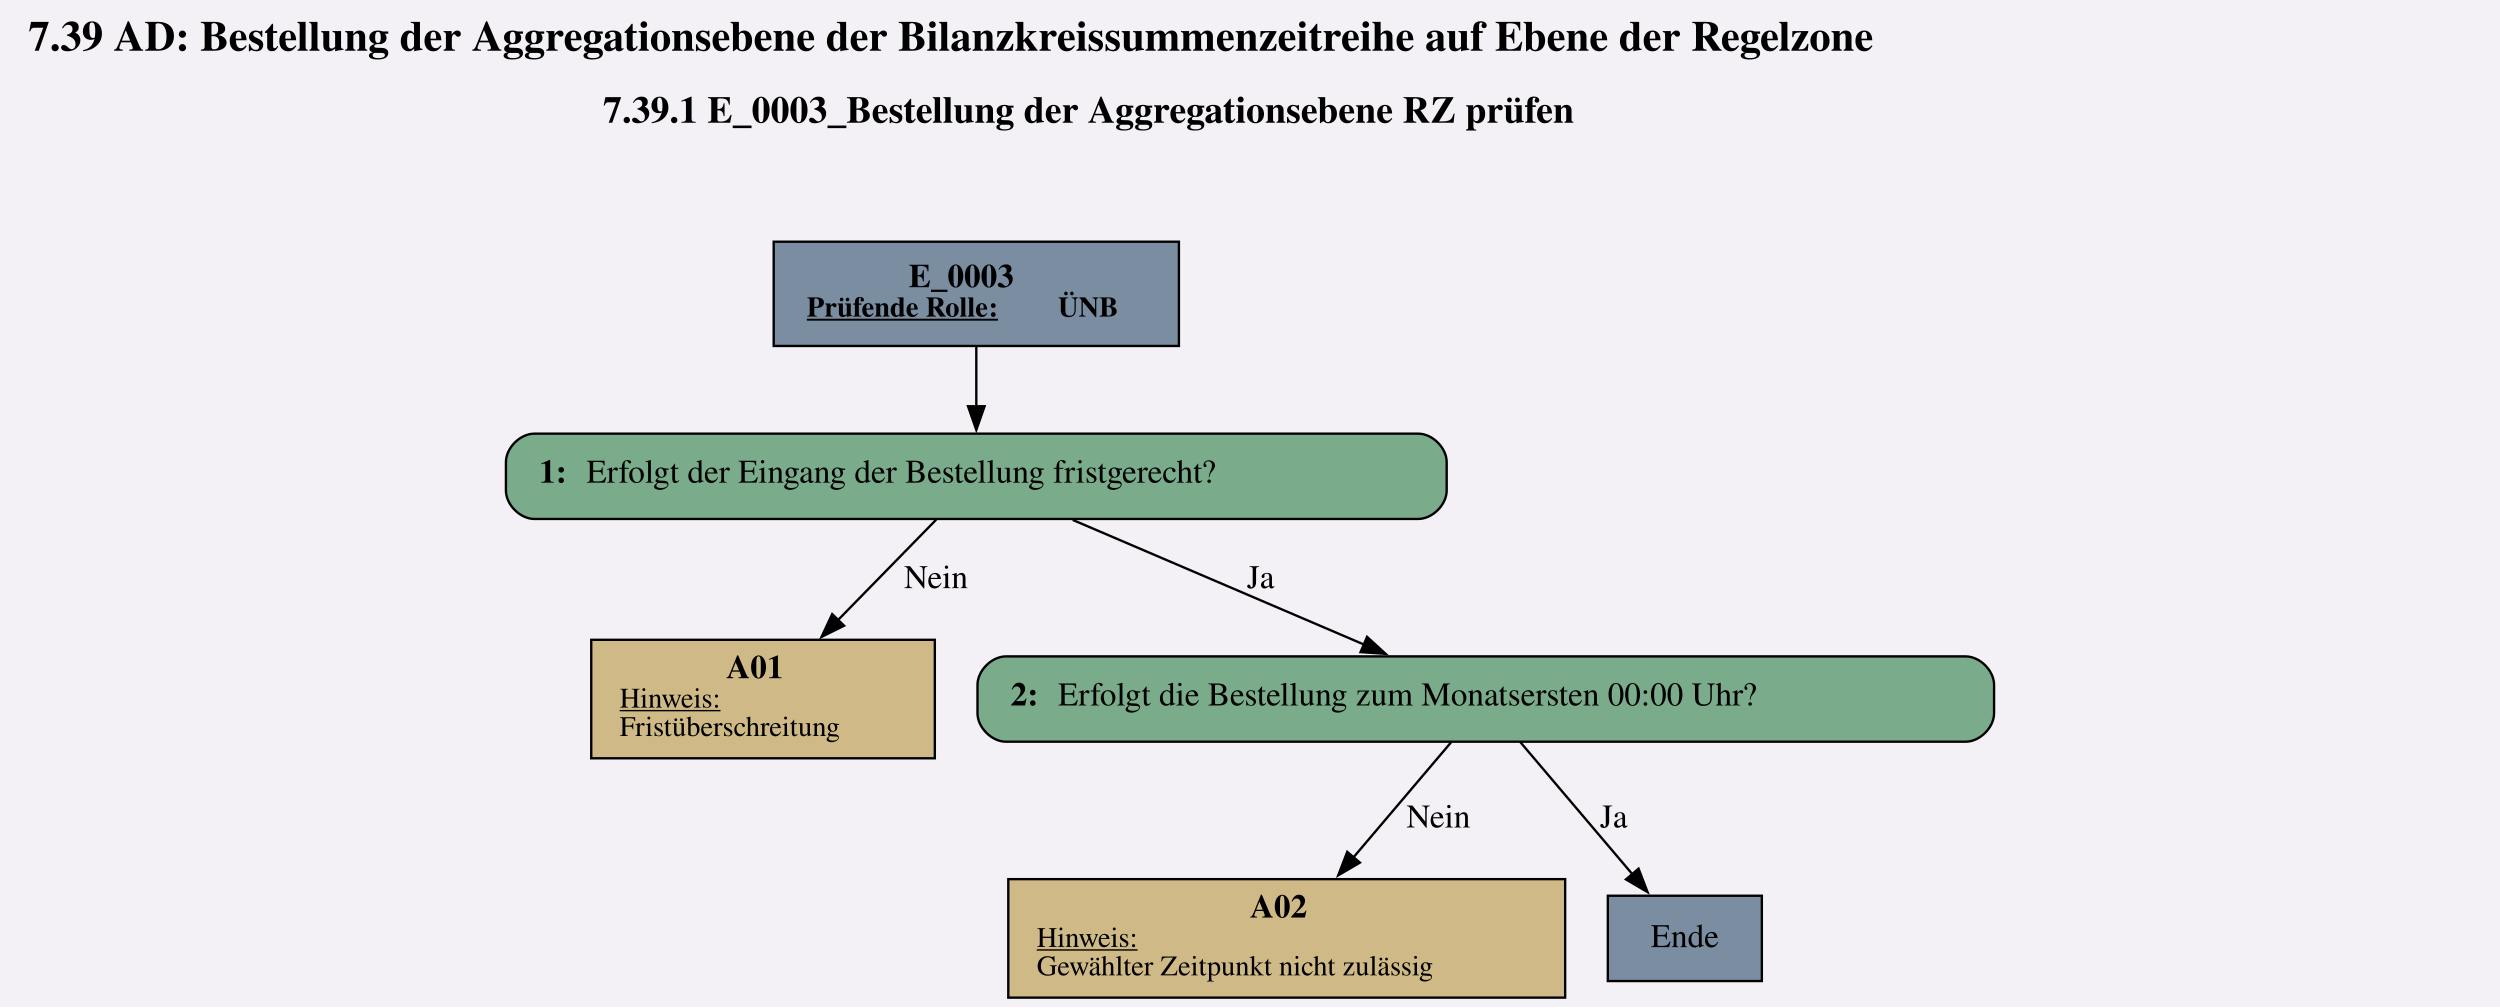
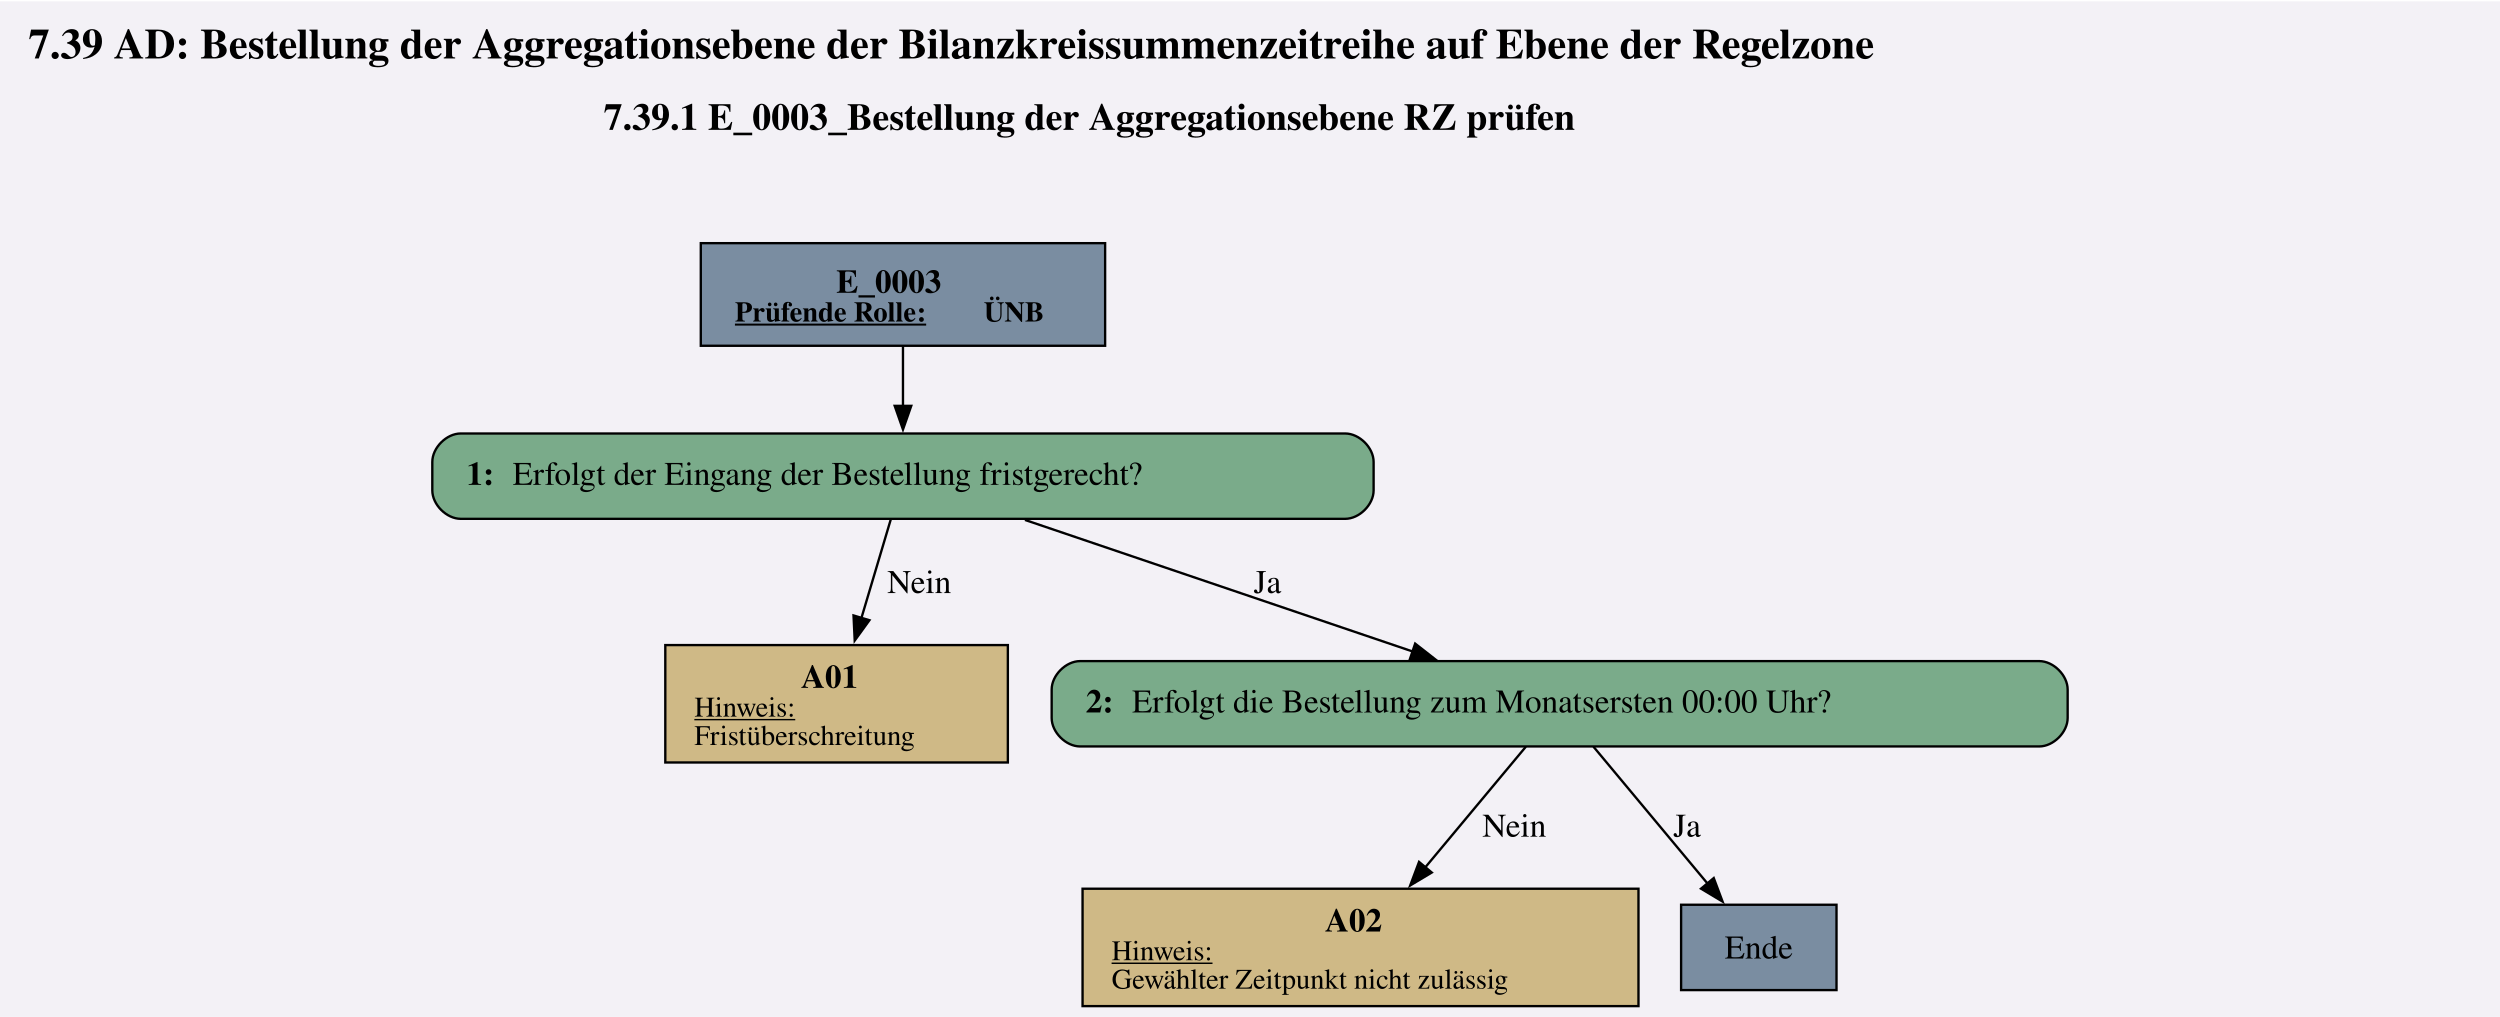
- <svg xmlns="http://www.w3.org/2000/svg" version="1.1" width="1406.667px" viewBox="0 0 1406.667 566.667" height="566.667px">
+ <svg xmlns="http://www.w3.org/2000/svg" version="1.1" width="236.0px" viewBox="0 0 236.0 96.0" height="96.0px">
  <g>
-     <svg width="1055pt" height="425pt" viewBox="0.00 0.00 1055.00 425.00">
-       <polygon fill="#f3f1f6" points="0,0 1406.667,0 1406.667,566.667 0,566.667" />
-       <g id="graph0" class="graph" transform="scale(1 1) rotate(0) translate(4 421)">
-         <text text-anchor="start" x="8" y="-399.6" font-family="Times,serif" font-weight="bold" font-size="18.00">7.39 AD: Bestellung der Aggregationsebene der Bilanzkreissummenzeitreihe auf Ebene der Regelzone</text>
-         <text text-anchor="start" x="250.5" y="-369.2" font-family="Times,serif" font-weight="bold" font-size="16.00">7.39.1 E_0003_Bestellung der Aggregationsebene RZ prüfen</text>
+     <svg width="177pt" height="72pt" viewBox="0.00 0.00 177.47 72.00">
+       <polygon fill="#f3f1f6" points="0,0 236.0,0 236.0,96.0 0,96.0" />
+       <g id="graph0" class="graph" transform="scale(0.168295 0.168295) rotate(0) translate(4 423.82)">
+         <text text-anchor="start" x="8" y="-399.72" font-family="Times,serif" font-weight="bold" font-size="18.00">7.39 AD: Bestellung der Aggregationsebene der Bilanzkreissummenzeitreihe auf Ebene der Regelzone</text>
+         <text text-anchor="start" x="250.62" y="-369.62" font-family="Times,serif" font-weight="bold" font-size="16.00">7.39.1 E_0003_Bestellung der Aggregationsebene RZ prüfen</text>
        <g id="node1" class="node">
-           <polygon fill="#7a8da1" stroke="black" points="493.5,-319 322.5,-319 322.5,-275 493.5,-275 493.5,-319" />
-           <text text-anchor="start" x="379.5" y="-299.8" font-family="Times,serif" font-weight="bold" font-size="14.00">E_0003</text>
-           <text text-anchor="start" x="336.5" y="-287.4" font-family="Times,serif" font-weight="bold" text-decoration="underline" font-size="12.00">Prüfende Rolle:</text>
-           <text text-anchor="start" x="442.5" y="-287.4" font-family="Times,serif" font-weight="bold" font-size="12.00"> ÜNB</text>
+           <polygon fill="#7a8da1" stroke="black" points="462.15,-321.82 291.6,-321.82 291.6,-278.54 462.15,-278.54 462.15,-321.82" />
+           <text text-anchor="start" x="348.75" y="-300.88" font-family="Times,serif" font-weight="bold" font-size="14.00">E_0003</text>
+           <text text-anchor="start" x="306" y="-288.78" font-family="Times,serif" font-weight="bold" text-decoration="underline" font-size="12.00">Prüfende Rolle:</text>
+           <text text-anchor="start" x="411" y="-288.78" font-family="Times,serif" font-weight="bold" font-size="12.00"> ÜNB</text>
        </g>
        <g id="node2" class="node">
-           <path fill="#7aab8a" stroke="black" d="M594.5,-238C594.5,-238 221.5,-238 221.5,-238 215.5,-238 209.5,-232 209.5,-226 209.5,-226 209.5,-214 209.5,-214 209.5,-208 215.5,-202 221.5,-202 221.5,-202 594.5,-202 594.5,-202 600.5,-202 606.5,-208 606.5,-214 606.5,-214 606.5,-226 606.5,-226 606.5,-232 600.5,-238 594.5,-238" />
-           <text text-anchor="start" x="223.5" y="-217.3" font-family="Times,serif" font-weight="bold" font-size="14.00">1: </text>
-           <text text-anchor="start" x="243.5" y="-217.3" font-family="Times,serif" font-size="14.00">Erfolgt der Eingang der Bestellung fristgerecht?</text>
+           <path fill="#7aab8a" stroke="black" d="M563.4,-241.54C563.4,-241.54 190.35,-241.54 190.35,-241.54 184.35,-241.54 178.35,-235.54 178.35,-229.54 178.35,-229.54 178.35,-217.54 178.35,-217.54 178.35,-211.54 184.35,-205.54 190.35,-205.54 190.35,-205.54 563.4,-205.54 563.4,-205.54 569.4,-205.54 575.4,-211.54 575.4,-217.54 575.4,-217.54 575.4,-229.54 575.4,-229.54 575.4,-235.54 569.4,-241.54 563.4,-241.54" />
+           <text text-anchor="start" x="192.75" y="-219.86" font-family="Times,serif" font-weight="bold" font-size="14.00">1: </text>
+           <text text-anchor="start" x="212.25" y="-219.86" font-family="Times,serif" font-size="14.00">Erfolgt der Eingang der Bestellung fristgerecht?</text>
        </g>
        <g id="edge1" class="edge">
-           <path fill="none" stroke="black" d="M408,-274.71C408,-266.82 408,-257.75 408,-249.33" />
-           <polygon fill="black" stroke="black" points="411.5,-249.57 408,-239.57 404.5,-249.57 411.5,-249.57" />
+           <path fill="none" stroke="black" d="M376.88,-278.39C376.88,-270.53 376.88,-261.45 376.88,-253.01" />
+           <polygon fill="black" stroke="black" points="380.38,-253.21 376.88,-243.21 373.38,-253.21 380.38,-253.21" />
        </g>
        <g id="node3" class="node">
-           <polygon fill="#cfb986" stroke="black" points="390.5,-151 245.5,-151 245.5,-101 390.5,-101 390.5,-151" />
-           <text text-anchor="start" x="302.5" y="-134.8" font-family="Times,serif" font-weight="bold" font-size="14.00">A01</text>
-           <text text-anchor="start" x="257.5" y="-122.4" font-family="Times,serif" text-decoration="underline" font-size="12.00">Hinweis:</text>
-           <text text-anchor="start" x="257.5" y="-110.4" font-family="Times,serif" font-size="12.00">Fristüberschreitung</text>
+           <polygon fill="#cfb986" stroke="black" points="421.12,-152.29 276.63,-152.29 276.63,-102.77 421.12,-102.77 421.12,-152.29" />
+           <text text-anchor="start" x="333.88" y="-134.23" font-family="Times,serif" font-weight="bold" font-size="14.00">A01</text>
+           <text text-anchor="start" x="288.88" y="-122.13" font-family="Times,serif" text-decoration="underline" font-size="12.00">Hinweis:</text>
+           <text text-anchor="start" x="288.88" y="-110.13" font-family="Times,serif" font-size="12.00">Fristüberschreitung</text>
        </g>
        <g id="edge2" class="edge">
-           <path fill="none" stroke="black" d="M391.07,-201.7C379.41,-189.77 363.56,-173.57 349.6,-159.3" />
-           <polygon fill="black" stroke="black" points="352.2,-156.95 342.7,-152.25 347.19,-161.85 352.2,-156.95" />
-           <text text-anchor="middle" x="391" y="-172.8" font-family="Times,serif" font-size="14.00">Nein</text>
+           <path fill="none" stroke="black" d="M371.74,-205.3C368.28,-193.67 363.58,-177.91 359.35,-163.7" />
+           <polygon fill="black" stroke="black" points="362.73,-162.78 356.52,-154.19 356.02,-164.78 362.73,-162.78" />
+           <text text-anchor="middle" x="383.75" y="-174.24" font-family="Times,serif" font-size="14.00">Nein</text>
        </g>
        <g id="node4" class="node">
-           <path fill="#7aab8a" stroke="black" d="M825.5,-144C825.5,-144 420.5,-144 420.5,-144 414.5,-144 408.5,-138 408.5,-132 408.5,-132 408.5,-120 408.5,-120 408.5,-114 414.5,-108 420.5,-108 420.5,-108 825.5,-108 825.5,-108 831.5,-108 837.5,-114 837.5,-120 837.5,-120 837.5,-132 837.5,-132 837.5,-138 831.5,-144 825.5,-144" />
-           <text text-anchor="start" x="422.5" y="-123.3" font-family="Times,serif" font-weight="bold" font-size="14.00">2: </text>
-           <text text-anchor="start" x="442.5" y="-123.3" font-family="Times,serif" font-size="14.00">Erfolgt die Bestellung zum Monatsersten 00:00 Uhr?</text>
+           <path fill="#7aab8a" stroke="black" d="M856.15,-145.53C856.15,-145.53 451.6,-145.53 451.6,-145.53 445.6,-145.53 439.6,-139.53 439.6,-133.53 439.6,-133.53 439.6,-121.53 439.6,-121.53 439.6,-115.53 445.6,-109.53 451.6,-109.53 451.6,-109.53 856.15,-109.53 856.15,-109.53 862.15,-109.53 868.15,-115.53 868.15,-121.53 868.15,-121.53 868.15,-133.53 868.15,-133.53 868.15,-139.53 862.15,-145.53 856.15,-145.53" />
+           <text text-anchor="start" x="454" y="-123.86" font-family="Times,serif" font-weight="bold" font-size="14.00">2: </text>
+           <text text-anchor="start" x="473.5" y="-123.86" font-family="Times,serif" font-size="14.00">Erfolgt die Bestellung zum Monatsersten 00:00 Uhr?</text>
        </g>
        <g id="edge3" class="edge">
-           <path fill="none" stroke="black" d="M448.69,-201.59C483.63,-186.64 534.18,-165.01 571.85,-148.89" />
-           <polygon fill="black" stroke="black" points="572.9,-152.25 580.72,-145.09 570.15,-145.81 572.9,-152.25" />
-           <text text-anchor="middle" x="528" y="-172.8" font-family="Times,serif" font-size="14.00">Ja</text>
+           <path fill="none" stroke="black" d="M428.33,-205.08C474.58,-189.38 542.62,-166.29 591.87,-149.58" />
+           <polygon fill="black" stroke="black" points="592.92,-152.91 601.26,-146.39 590.67,-146.28 592.92,-152.91" />
+           <text text-anchor="middle" x="530.62" y="-174.24" font-family="Times,serif" font-size="14.00">Ja</text>
        </g>
        <g id="node5" class="node">
-           <polygon fill="#cfb986" stroke="black" points="656.5,-50 421.5,-50 421.5,0 656.5,0 656.5,-50" />
-           <text text-anchor="start" x="523.5" y="-33.8" font-family="Times,serif" font-weight="bold" font-size="14.00">A02</text>
-           <text text-anchor="start" x="433.5" y="-21.4" font-family="Times,serif" text-decoration="underline" font-size="12.00">Hinweis:</text>
-           <text text-anchor="start" x="433.5" y="-9.4" font-family="Times,serif" font-size="12.00">Gewählter Zeitpunkt nicht zulässig</text>
+           <polygon fill="#cfb986" stroke="black" points="687.12,-49.52 452.63,-49.52 452.63,0 687.12,0 687.12,-49.52" />
+           <text text-anchor="start" x="554.88" y="-31.46" font-family="Times,serif" font-weight="bold" font-size="14.00">A02</text>
+           <text text-anchor="start" x="464.88" y="-19.36" font-family="Times,serif" text-decoration="underline" font-size="12.00">Hinweis:</text>
+           <text text-anchor="start" x="464.88" y="-7.36" font-family="Times,serif" font-size="12.00">Gewählter Zeitpunkt nicht zulässig</text>
        </g>
        <g id="edge4" class="edge">
-           <path fill="none" stroke="black" d="M608.37,-107.76C597.03,-94.39 580.97,-75.46 567.15,-59.18" />
-           <polygon fill="black" stroke="black" points="569.88,-56.98 560.74,-51.62 564.54,-61.51 569.88,-56.98" />
-           <text text-anchor="middle" x="603" y="-71.8" font-family="Times,serif" font-size="14.00">Nein</text>
+           <path fill="none" stroke="black" d="M639.63,-109.44C627.99,-95.47 611.2,-75.34 597.01,-58.32" />
+           <polygon fill="black" stroke="black" points="599.93,-56.35 590.84,-50.91 594.56,-60.83 599.93,-56.35" />
+           <text text-anchor="middle" x="634.75" y="-71.47" font-family="Times,serif" font-size="14.00">Nein</text>
        </g>
        <g id="node6" class="node">
-           <polygon fill="#7a8da1" stroke="black" points="739.5,-43 674.5,-43 674.5,-7 739.5,-7 739.5,-43" />
-           <text text-anchor="middle" x="707" y="-21.3" font-family="Times,serif" font-size="14.00">Ende</text>
+           <polygon fill="#7a8da1" stroke="black" points="770.65,-42.76 705.1,-42.76 705.1,-6.76 770.65,-6.76 770.65,-42.76" />
+           <text text-anchor="middle" x="737.88" y="-20.08" font-family="Times,serif" font-size="14.00">Ende</text>
        </g>
        <g id="edge5" class="edge">
-           <path fill="none" stroke="black" d="M637.63,-107.76C650.68,-92.38 669.97,-69.64 684.9,-52.04" />
-           <polygon fill="black" stroke="black" points="687.47,-54.42 691.27,-44.53 682.14,-49.89 687.47,-54.42" />
-           <text text-anchor="middle" x="677" y="-71.8" font-family="Times,serif" font-size="14.00">Ja</text>
+           <path fill="none" stroke="black" d="M668.12,-109.44C681.4,-93.51 701.37,-69.56 716.54,-51.35" />
+           <polygon fill="black" stroke="black" points="718.87,-54.02 722.59,-44.1 713.5,-49.54 718.87,-54.02" />
+           <text text-anchor="middle" x="707.62" y="-71.47" font-family="Times,serif" font-size="14.00">Ja</text>
        </g>
      </g>
    </svg>
  </g>
</svg>
